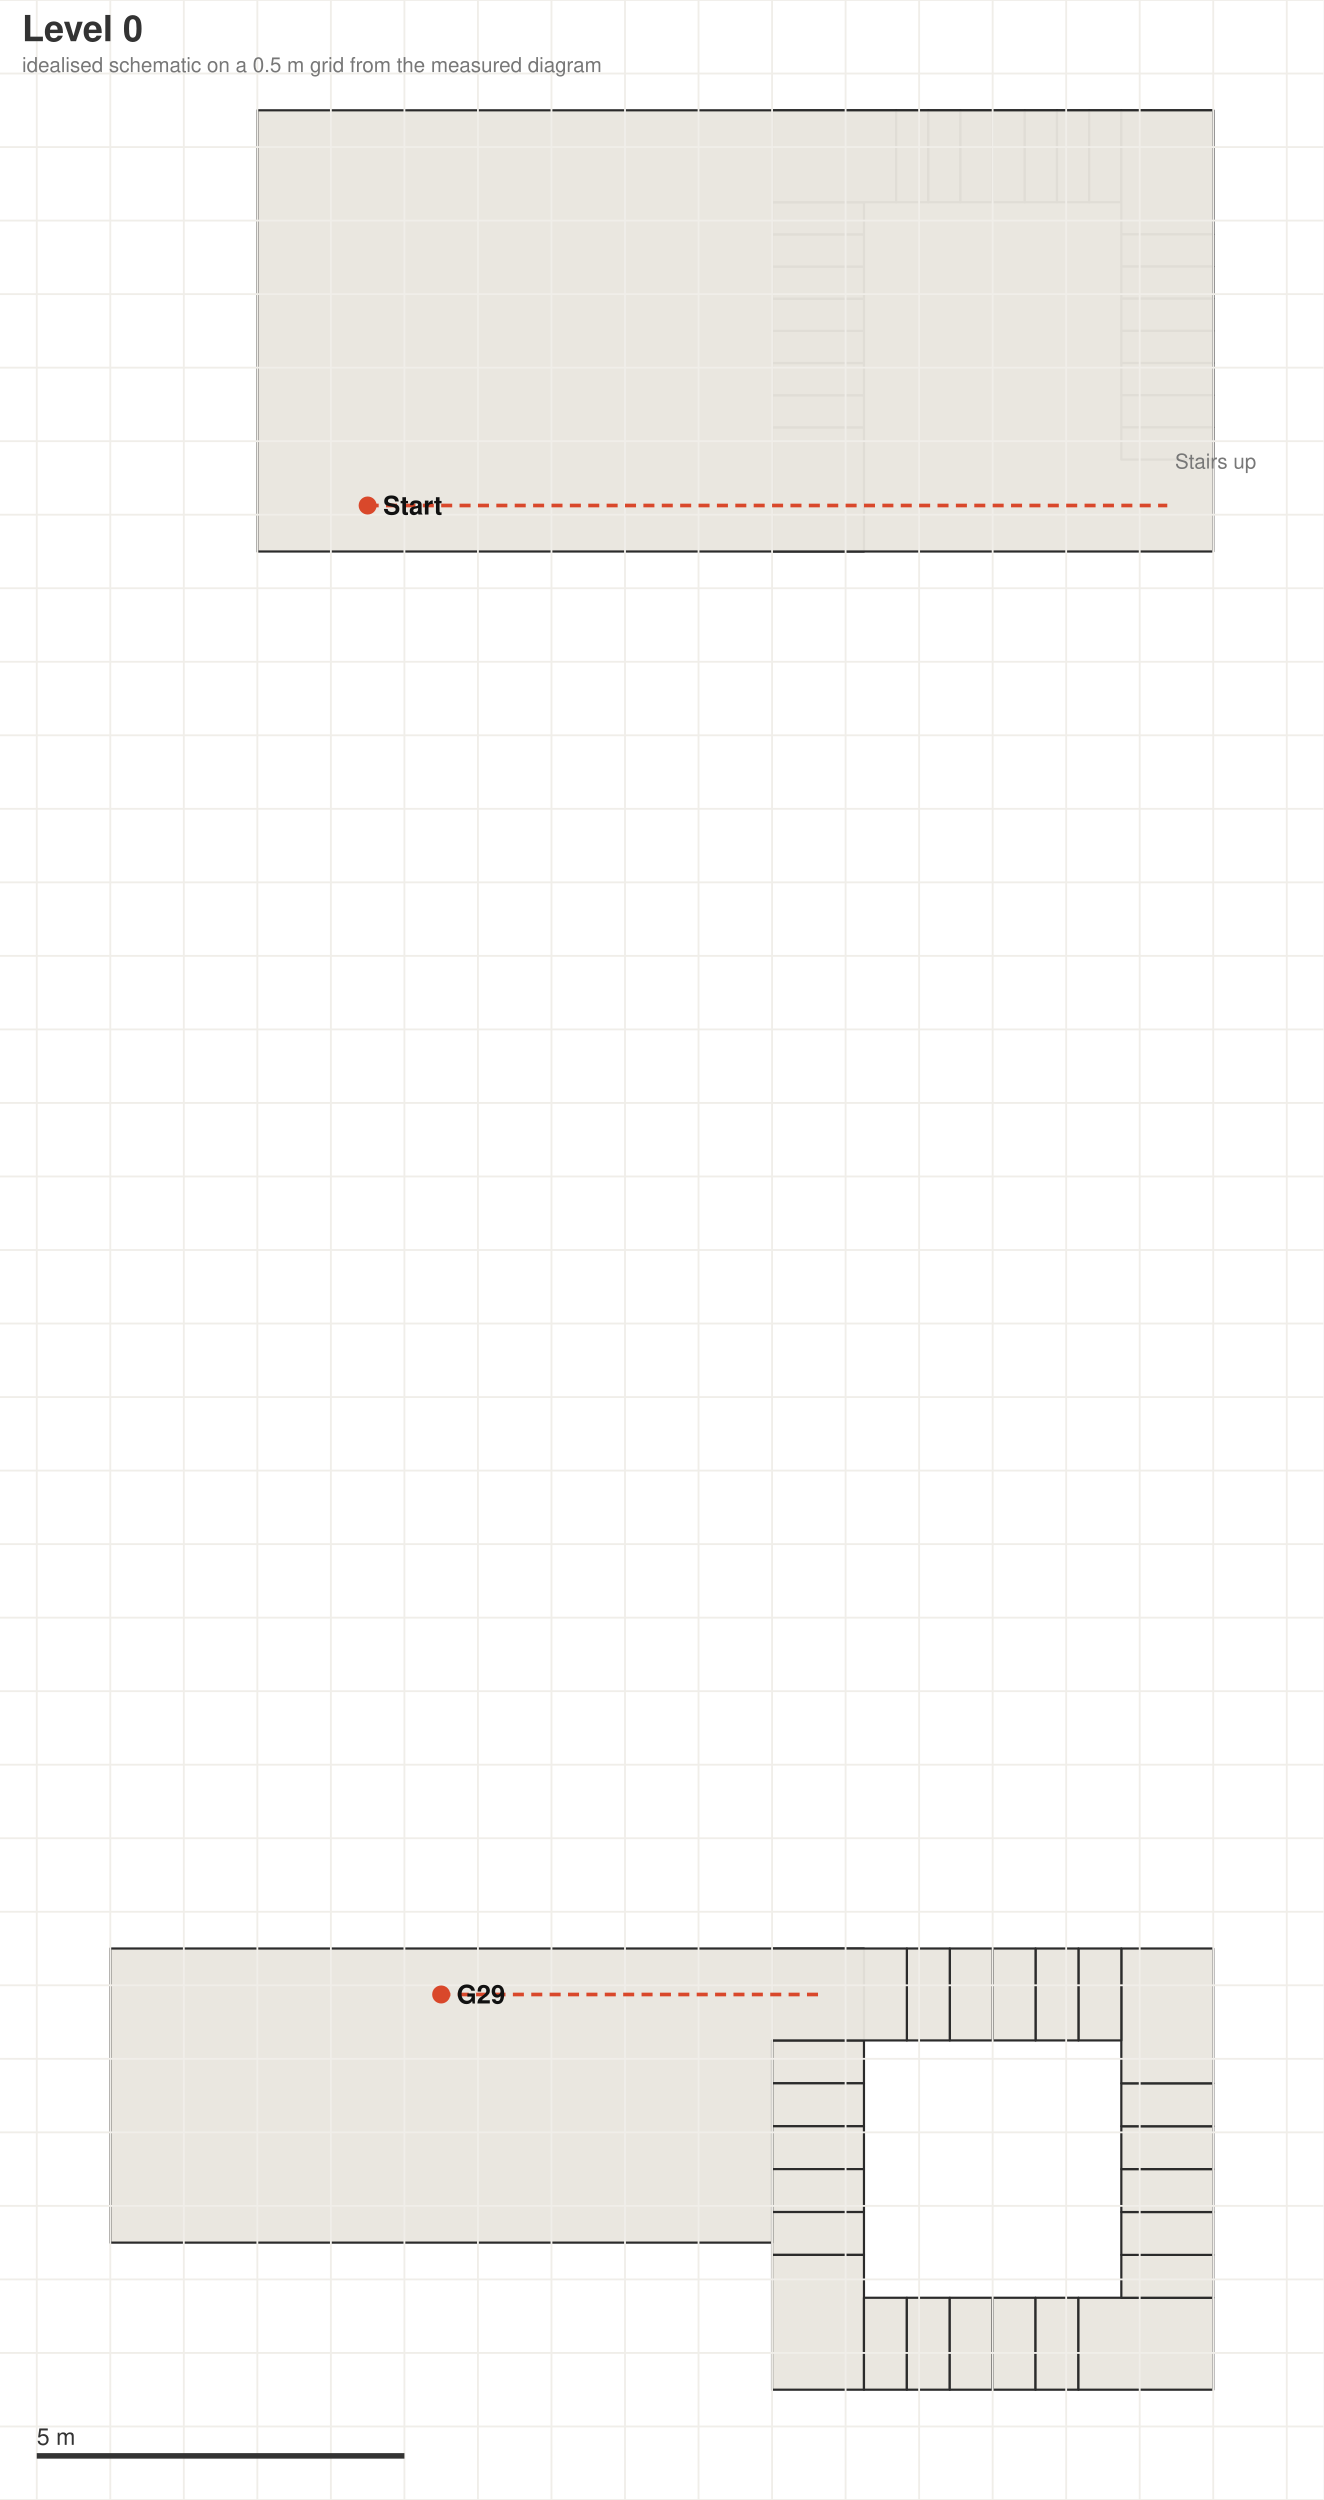
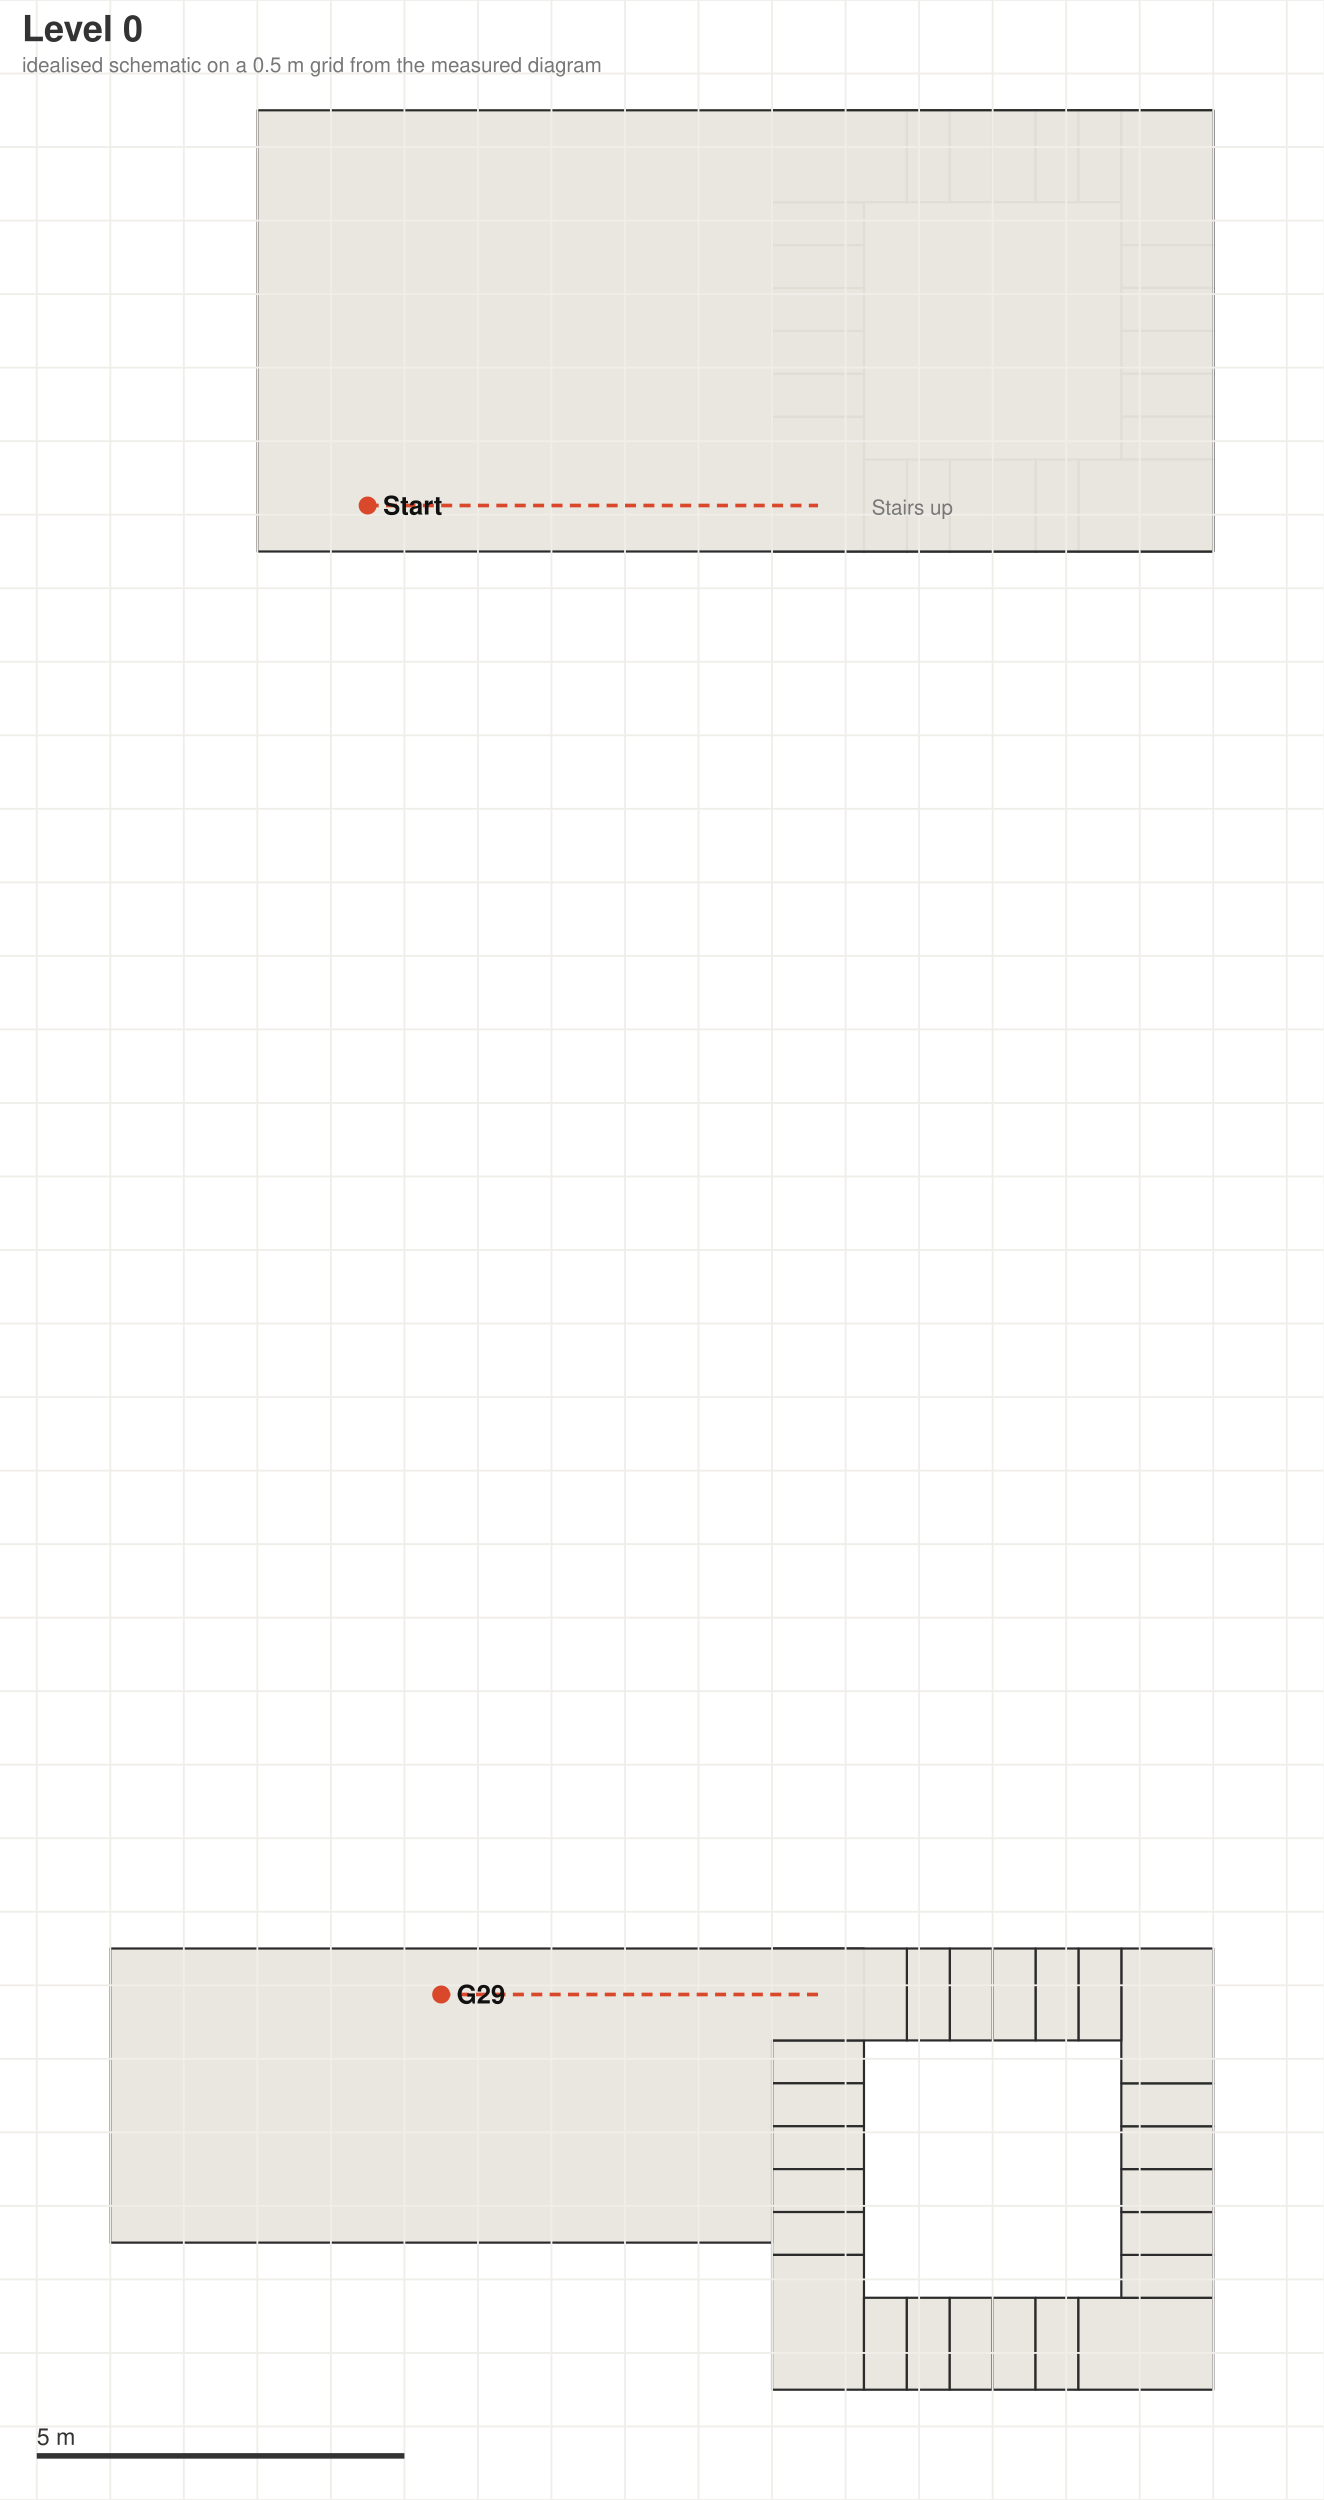
<svg xmlns="http://www.w3.org/2000/svg" width="720" height="1360" viewBox="0 0 720.0 1360.0" font-family="Helvetica, Arial, sans-serif">
  <rect width="100%" height="100%" fill="white" />
-   <path d="M 420,1110 L 470,1110 L 470,1060 L 420,1060 Z M 420,300 L 470,300 L 470,232.5 L 420,232.5 Z" fill="#e9e6df" fill-rule="evenodd" stroke="#2b2b2b" stroke-width="1.2" stroke-linejoin="round" fill-opacity="0.95" />
-   <path d="M 420,1133.33 L 470,1133.33 L 470,1110 L 420,1110 Z M 420,232.5 L 470,232.5 L 470,215 L 420,215 Z" fill="#e9e6df" fill-rule="evenodd" stroke="#2b2b2b" stroke-width="1.2" stroke-linejoin="round" fill-opacity="0.95" />
-   <path d="M 420,1156.67 L 470,1156.67 L 470,1133.33 L 420,1133.33 Z M 420,215 L 470,215 L 470,197.5 L 420,197.5 Z" fill="#e9e6df" fill-rule="evenodd" stroke="#2b2b2b" stroke-width="1.2" stroke-linejoin="round" fill-opacity="0.95" />
-   <path d="M 420,1180 L 470,1180 L 470,1156.67 L 420,1156.67 Z M 420,197.5 L 470,197.5 L 470,180 L 420,180 Z" fill="#e9e6df" fill-rule="evenodd" stroke="#2b2b2b" stroke-width="1.2" stroke-linejoin="round" fill-opacity="0.95" />
-   <path d="M 420,1203.33 L 470,1203.33 L 470,1180 L 420,1180 Z M 420,180 L 470,180 L 470,162.5 L 420,162.5 Z" fill="#e9e6df" fill-rule="evenodd" stroke="#2b2b2b" stroke-width="1.2" stroke-linejoin="round" fill-opacity="0.95" />
-   <path d="M 420,1226.67 L 470,1226.67 L 470,1203.33 L 420,1203.33 Z M 420,162.5 L 470,162.5 L 470,145 L 420,145 Z" fill="#e9e6df" fill-rule="evenodd" stroke="#2b2b2b" stroke-width="1.2" stroke-linejoin="round" fill-opacity="0.95" />
-   <path d="M 420,1300 L 470,1300 L 470,1226.67 L 420,1226.67 Z M 420,145 L 470,145 L 470,127.5 L 420,127.5 Z" fill="#e9e6df" fill-rule="evenodd" stroke="#2b2b2b" stroke-width="1.2" stroke-linejoin="round" fill-opacity="0.95" />
-   <path d="M 420,127.5 L 470,127.5 L 470,110 L 420,110 Z M 470,1300 L 493.33,1300 L 493.33,1250 L 470,1250 Z" fill="#e9e6df" fill-rule="evenodd" stroke="#2b2b2b" stroke-width="1.2" stroke-linejoin="round" fill-opacity="0.95" />
-   <path d="M 420,110 L 487.5,110 L 487.5,60 L 420,60 Z M 493.33,1300 L 516.67,1300 L 516.67,1250 L 493.33,1250 Z" fill="#e9e6df" fill-rule="evenodd" stroke="#2b2b2b" stroke-width="1.2" stroke-linejoin="round" fill-opacity="0.95" />
-   <path d="M 487.5,110 L 505,110 L 505,60 L 487.5,60 Z M 516.67,1300 L 540,1300 L 540,1250 L 516.67,1250 Z" fill="#e9e6df" fill-rule="evenodd" stroke="#2b2b2b" stroke-width="1.2" stroke-linejoin="round" fill-opacity="0.95" />
-   <path d="M 505,110 L 522.5,110 L 522.5,60 L 505,60 Z M 540,1300 L 563.33,1300 L 563.33,1250 L 540,1250 Z" fill="#e9e6df" fill-rule="evenodd" stroke="#2b2b2b" stroke-width="1.2" stroke-linejoin="round" fill-opacity="0.95" />
-   <path d="M 522.5,110 L 540,110 L 540,60 L 522.5,60 Z M 563.33,1300 L 586.67,1300 L 586.67,1250 L 563.33,1250 Z" fill="#e9e6df" fill-rule="evenodd" stroke="#2b2b2b" stroke-width="1.2" stroke-linejoin="round" fill-opacity="0.95" />
-   <path d="M 540,110 L 557.5,110 L 557.5,60 L 540,60 Z M 586.67,1300 L 660,1300 L 660,1250 L 586.67,1250 Z" fill="#e9e6df" fill-rule="evenodd" stroke="#2b2b2b" stroke-width="1.2" stroke-linejoin="round" fill-opacity="0.95" />
-   <path d="M 557.5,110 L 575,110 L 575,60 L 557.5,60 Z M 610,1250 L 660,1250 L 660,1226.67 L 610,1226.67 Z" fill="#e9e6df" fill-rule="evenodd" stroke="#2b2b2b" stroke-width="1.2" stroke-linejoin="round" fill-opacity="0.95" />
-   <path d="M 575,110 L 592.5,110 L 592.5,60 L 575,60 Z M 610,1226.67 L 660,1226.67 L 660,1203.33 L 610,1203.33 Z" fill="#e9e6df" fill-rule="evenodd" stroke="#2b2b2b" stroke-width="1.2" stroke-linejoin="round" fill-opacity="0.95" />
-   <path d="M 592.5,110 L 610,110 L 610,60 L 592.5,60 Z M 610,1203.33 L 660,1203.33 L 660,1180 L 610,1180 Z" fill="#e9e6df" fill-rule="evenodd" stroke="#2b2b2b" stroke-width="1.2" stroke-linejoin="round" fill-opacity="0.95" />
-   <path d="M 610,1180 L 660,1180 L 660,1156.67 L 610,1156.67 Z M 610,127.5 L 660,127.5 L 660,60 L 610,60 Z" fill="#e9e6df" fill-rule="evenodd" stroke="#2b2b2b" stroke-width="1.2" stroke-linejoin="round" fill-opacity="0.95" />
-   <path d="M 610,1156.67 L 660,1156.67 L 660,1133.33 L 610,1133.33 Z M 610,145 L 660,145 L 660,127.5 L 610,127.5 Z" fill="#e9e6df" fill-rule="evenodd" stroke="#2b2b2b" stroke-width="1.2" stroke-linejoin="round" fill-opacity="0.95" />
-   <path d="M 610,1133.33 L 660,1133.33 L 660,1060 L 610,1060 Z M 610,162.5 L 660,162.5 L 660,145 L 610,145 Z" fill="#e9e6df" fill-rule="evenodd" stroke="#2b2b2b" stroke-width="1.2" stroke-linejoin="round" fill-opacity="0.95" />
-   <path d="M 586.67,1110 L 610,1110 L 610,1060 L 586.67,1060 Z M 610,180 L 660,180 L 660,162.5 L 610,162.5 Z" fill="#e9e6df" fill-rule="evenodd" stroke="#2b2b2b" stroke-width="1.2" stroke-linejoin="round" fill-opacity="0.95" />
-   <path d="M 563.33,1110 L 586.67,1110 L 586.67,1060 L 563.33,1060 Z M 610,197.5 L 660,197.5 L 660,180 L 610,180 Z" fill="#e9e6df" fill-rule="evenodd" stroke="#2b2b2b" stroke-width="1.2" stroke-linejoin="round" fill-opacity="0.95" />
-   <path d="M 540,1110 L 563.33,1110 L 563.33,1060 L 540,1060 Z M 610,215 L 660,215 L 660,197.5 L 610,197.5 Z" fill="#e9e6df" fill-rule="evenodd" stroke="#2b2b2b" stroke-width="1.2" stroke-linejoin="round" fill-opacity="0.95" />
-   <path d="M 516.67,1110 L 540,1110 L 540,1060 L 516.67,1060 Z M 610,232.5 L 660,232.5 L 660,215 L 610,215 Z" fill="#e9e6df" fill-rule="evenodd" stroke="#2b2b2b" stroke-width="1.2" stroke-linejoin="round" fill-opacity="0.95" />
-   <path d="M 493.33,1110 L 516.67,1110 L 516.67,1060 L 493.33,1060 Z M 610,250 L 660,250 L 660,232.5 L 610,232.5 Z" fill="#e9e6df" fill-rule="evenodd" stroke="#2b2b2b" stroke-width="1.2" stroke-linejoin="round" fill-opacity="0.95" />
+   <path d="M 420,1110 L 470,1110 L 470,1060 L 420,1060 Z M 420,300 L 470,300 L 470,226.67 L 420,226.67 Z" fill="#e9e6df" fill-rule="evenodd" stroke="#2b2b2b" stroke-width="1.2" stroke-linejoin="round" fill-opacity="0.95" />
+   <path d="M 420,1133.33 L 470,1133.33 L 470,1110 L 420,1110 Z M 420,226.67 L 470,226.67 L 470,203.33 L 420,203.33 Z" fill="#e9e6df" fill-rule="evenodd" stroke="#2b2b2b" stroke-width="1.2" stroke-linejoin="round" fill-opacity="0.95" />
+   <path d="M 420,1156.67 L 470,1156.67 L 470,1133.33 L 420,1133.33 Z M 420,203.33 L 470,203.33 L 470,180 L 420,180 Z" fill="#e9e6df" fill-rule="evenodd" stroke="#2b2b2b" stroke-width="1.2" stroke-linejoin="round" fill-opacity="0.95" />
+   <path d="M 420,1180 L 470,1180 L 470,1156.67 L 420,1156.67 Z M 420,180 L 470,180 L 470,156.67 L 420,156.67 Z" fill="#e9e6df" fill-rule="evenodd" stroke="#2b2b2b" stroke-width="1.2" stroke-linejoin="round" fill-opacity="0.95" />
+   <path d="M 420,1203.33 L 470,1203.33 L 470,1180 L 420,1180 Z M 420,156.67 L 470,156.67 L 470,133.33 L 420,133.33 Z" fill="#e9e6df" fill-rule="evenodd" stroke="#2b2b2b" stroke-width="1.2" stroke-linejoin="round" fill-opacity="0.95" />
+   <path d="M 420,1226.67 L 470,1226.67 L 470,1203.33 L 420,1203.33 Z M 420,133.33 L 470,133.33 L 470,110 L 420,110 Z" fill="#e9e6df" fill-rule="evenodd" stroke="#2b2b2b" stroke-width="1.2" stroke-linejoin="round" fill-opacity="0.95" />
+   <path d="M 420,1300 L 470,1300 L 470,1226.67 L 420,1226.67 Z M 420,110 L 493.33,110 L 493.33,60 L 420,60 Z" fill="#e9e6df" fill-rule="evenodd" stroke="#2b2b2b" stroke-width="1.2" stroke-linejoin="round" fill-opacity="0.95" />
+   <path d="M 470,1300 L 493.33,1300 L 493.33,1250 L 470,1250 Z M 493.33,110 L 516.67,110 L 516.67,60 L 493.33,60 Z" fill="#e9e6df" fill-rule="evenodd" stroke="#2b2b2b" stroke-width="1.2" stroke-linejoin="round" fill-opacity="0.95" />
+   <path d="M 493.33,1300 L 516.67,1300 L 516.67,1250 L 493.33,1250 Z M 516.67,110 L 540,110 L 540,60 L 516.67,60 Z" fill="#e9e6df" fill-rule="evenodd" stroke="#2b2b2b" stroke-width="1.2" stroke-linejoin="round" fill-opacity="0.95" />
+   <path d="M 516.67,1300 L 540,1300 L 540,1250 L 516.67,1250 Z M 540,110 L 563.33,110 L 563.33,60 L 540,60 Z" fill="#e9e6df" fill-rule="evenodd" stroke="#2b2b2b" stroke-width="1.2" stroke-linejoin="round" fill-opacity="0.95" />
+   <path d="M 540,1300 L 563.33,1300 L 563.33,1250 L 540,1250 Z M 563.33,110 L 586.67,110 L 586.67,60 L 563.33,60 Z" fill="#e9e6df" fill-rule="evenodd" stroke="#2b2b2b" stroke-width="1.2" stroke-linejoin="round" fill-opacity="0.95" />
+   <path d="M 563.33,1300 L 586.67,1300 L 586.67,1250 L 563.33,1250 Z M 586.67,110 L 610,110 L 610,60 L 586.67,60 Z" fill="#e9e6df" fill-rule="evenodd" stroke="#2b2b2b" stroke-width="1.2" stroke-linejoin="round" fill-opacity="0.95" />
+   <path d="M 586.67,1300 L 660,1300 L 660,1250 L 586.67,1250 Z M 610,133.33 L 660,133.33 L 660,60 L 610,60 Z" fill="#e9e6df" fill-rule="evenodd" stroke="#2b2b2b" stroke-width="1.2" stroke-linejoin="round" fill-opacity="0.95" />
+   <path d="M 610,1250 L 660,1250 L 660,1226.67 L 610,1226.67 Z M 610,156.67 L 660,156.67 L 660,133.33 L 610,133.33 Z" fill="#e9e6df" fill-rule="evenodd" stroke="#2b2b2b" stroke-width="1.2" stroke-linejoin="round" fill-opacity="0.95" />
+   <path d="M 610,1226.67 L 660,1226.67 L 660,1203.33 L 610,1203.33 Z M 610,180 L 660,180 L 660,156.67 L 610,156.67 Z" fill="#e9e6df" fill-rule="evenodd" stroke="#2b2b2b" stroke-width="1.2" stroke-linejoin="round" fill-opacity="0.95" />
+   <path d="M 610,1203.33 L 660,1203.33 L 660,1180 L 610,1180 Z M 610,203.33 L 660,203.33 L 660,180 L 610,180 Z" fill="#e9e6df" fill-rule="evenodd" stroke="#2b2b2b" stroke-width="1.2" stroke-linejoin="round" fill-opacity="0.95" />
+   <path d="M 610,1180 L 660,1180 L 660,1156.67 L 610,1156.67 Z M 610,226.67 L 660,226.67 L 660,203.33 L 610,203.33 Z" fill="#e9e6df" fill-rule="evenodd" stroke="#2b2b2b" stroke-width="1.2" stroke-linejoin="round" fill-opacity="0.95" />
+   <path d="M 610,1156.67 L 660,1156.67 L 660,1133.33 L 610,1133.33 Z M 610,250 L 660,250 L 660,226.67 L 610,226.67 Z" fill="#e9e6df" fill-rule="evenodd" stroke="#2b2b2b" stroke-width="1.2" stroke-linejoin="round" fill-opacity="0.95" />
+   <path d="M 586.67,300 L 660,300 L 660,250 L 586.67,250 Z M 610,1133.33 L 660,1133.33 L 660,1060 L 610,1060 Z" fill="#e9e6df" fill-rule="evenodd" stroke="#2b2b2b" stroke-width="1.2" stroke-linejoin="round" fill-opacity="0.95" />
+   <path d="M 563.33,300 L 586.67,300 L 586.67,250 L 563.33,250 Z M 586.67,1110 L 610,1110 L 610,1060 L 586.67,1060 Z" fill="#e9e6df" fill-rule="evenodd" stroke="#2b2b2b" stroke-width="1.2" stroke-linejoin="round" fill-opacity="0.95" />
+   <path d="M 540,300 L 563.33,300 L 563.33,250 L 540,250 Z M 563.33,1110 L 586.67,1110 L 586.67,1060 L 563.33,1060 Z" fill="#e9e6df" fill-rule="evenodd" stroke="#2b2b2b" stroke-width="1.2" stroke-linejoin="round" fill-opacity="0.95" />
+   <path d="M 516.67,300 L 540,300 L 540,250 L 516.67,250 Z M 540,1110 L 563.33,1110 L 563.33,1060 L 540,1060 Z" fill="#e9e6df" fill-rule="evenodd" stroke="#2b2b2b" stroke-width="1.2" stroke-linejoin="round" fill-opacity="0.95" />
+   <path d="M 493.33,300 L 516.67,300 L 516.67,250 L 493.33,250 Z M 516.67,1110 L 540,1110 L 540,1060 L 516.67,1060 Z" fill="#e9e6df" fill-rule="evenodd" stroke="#2b2b2b" stroke-width="1.2" stroke-linejoin="round" fill-opacity="0.95" />
+   <path d="M 470,300 L 493.33,300 L 493.33,250 L 470,250 Z M 493.33,1110 L 516.67,1110 L 516.67,1060 L 493.33,1060 Z" fill="#e9e6df" fill-rule="evenodd" stroke="#2b2b2b" stroke-width="1.2" stroke-linejoin="round" fill-opacity="0.95" />
  <path d="M 60,1220 L 420,1220 L 420,1110 L 493.33,1110 L 493.33,1060 L 60,1060 Z M 140,300 L 660,300 L 660,60 L 140,60 Z" fill="#e9e6df" fill-rule="evenodd" stroke="#2b2b2b" stroke-width="1.2" stroke-linejoin="round" fill-opacity="0.95" />
  <line x1="-20" y1="1360" x2="-20" y2="0" stroke="#f0eee9" stroke-width="1" />
  <line x1="20" y1="1360" x2="20" y2="0" stroke="#f0eee9" stroke-width="1" />
  <line x1="60" y1="1360" x2="60" y2="0" stroke="#f0eee9" stroke-width="1" />
  <line x1="100" y1="1360" x2="100" y2="0" stroke="#f0eee9" stroke-width="1" />
  <line x1="140" y1="1360" x2="140" y2="0" stroke="#f0eee9" stroke-width="1" />
  <line x1="180" y1="1360" x2="180" y2="0" stroke="#f0eee9" stroke-width="1" />
  <line x1="220" y1="1360" x2="220" y2="0" stroke="#f0eee9" stroke-width="1" />
  <line x1="260" y1="1360" x2="260" y2="0" stroke="#f0eee9" stroke-width="1" />
  <line x1="300" y1="1360" x2="300" y2="0" stroke="#f0eee9" stroke-width="1" />
  <line x1="340" y1="1360" x2="340" y2="0" stroke="#f0eee9" stroke-width="1" />
  <line x1="380" y1="1360" x2="380" y2="0" stroke="#f0eee9" stroke-width="1" />
  <line x1="420" y1="1360" x2="420" y2="0" stroke="#f0eee9" stroke-width="1" />
  <line x1="460" y1="1360" x2="460" y2="0" stroke="#f0eee9" stroke-width="1" />
  <line x1="500" y1="1360" x2="500" y2="0" stroke="#f0eee9" stroke-width="1" />
  <line x1="540" y1="1360" x2="540" y2="0" stroke="#f0eee9" stroke-width="1" />
  <line x1="580" y1="1360" x2="580" y2="0" stroke="#f0eee9" stroke-width="1" />
  <line x1="620" y1="1360" x2="620" y2="0" stroke="#f0eee9" stroke-width="1" />
  <line x1="660" y1="1360" x2="660" y2="0" stroke="#f0eee9" stroke-width="1" />
  <line x1="700" y1="1360" x2="700" y2="0" stroke="#f0eee9" stroke-width="1" />
  <line x1="0" y1="1360" x2="720" y2="1360" stroke="#f0eee9" stroke-width="1" />
  <line x1="0" y1="1320" x2="720" y2="1320" stroke="#f0eee9" stroke-width="1" />
  <line x1="0" y1="1280" x2="720" y2="1280" stroke="#f0eee9" stroke-width="1" />
  <line x1="0" y1="1240" x2="720" y2="1240" stroke="#f0eee9" stroke-width="1" />
  <line x1="0" y1="1200" x2="720" y2="1200" stroke="#f0eee9" stroke-width="1" />
  <line x1="0" y1="1160" x2="720" y2="1160" stroke="#f0eee9" stroke-width="1" />
  <line x1="0" y1="1120" x2="720" y2="1120" stroke="#f0eee9" stroke-width="1" />
  <line x1="0" y1="1080" x2="720" y2="1080" stroke="#f0eee9" stroke-width="1" />
  <line x1="0" y1="1040" x2="720" y2="1040" stroke="#f0eee9" stroke-width="1" />
  <line x1="0" y1="1000" x2="720" y2="1000" stroke="#f0eee9" stroke-width="1" />
  <line x1="0" y1="960" x2="720" y2="960" stroke="#f0eee9" stroke-width="1" />
  <line x1="0" y1="920" x2="720" y2="920" stroke="#f0eee9" stroke-width="1" />
  <line x1="0" y1="880" x2="720" y2="880" stroke="#f0eee9" stroke-width="1" />
  <line x1="0" y1="840" x2="720" y2="840" stroke="#f0eee9" stroke-width="1" />
  <line x1="0" y1="800" x2="720" y2="800" stroke="#f0eee9" stroke-width="1" />
  <line x1="0" y1="760" x2="720" y2="760" stroke="#f0eee9" stroke-width="1" />
  <line x1="0" y1="720" x2="720" y2="720" stroke="#f0eee9" stroke-width="1" />
  <line x1="0" y1="680" x2="720" y2="680" stroke="#f0eee9" stroke-width="1" />
  <line x1="0" y1="640" x2="720" y2="640" stroke="#f0eee9" stroke-width="1" />
  <line x1="0" y1="600" x2="720" y2="600" stroke="#f0eee9" stroke-width="1" />
  <line x1="0" y1="560" x2="720" y2="560" stroke="#f0eee9" stroke-width="1" />
  <line x1="0" y1="520" x2="720" y2="520" stroke="#f0eee9" stroke-width="1" />
  <line x1="0" y1="480" x2="720" y2="480" stroke="#f0eee9" stroke-width="1" />
  <line x1="0" y1="440" x2="720" y2="440" stroke="#f0eee9" stroke-width="1" />
  <line x1="0" y1="400" x2="720" y2="400" stroke="#f0eee9" stroke-width="1" />
  <line x1="0" y1="360" x2="720" y2="360" stroke="#f0eee9" stroke-width="1" />
  <line x1="0" y1="320" x2="720" y2="320" stroke="#f0eee9" stroke-width="1" />
  <line x1="0" y1="280" x2="720" y2="280" stroke="#f0eee9" stroke-width="1" />
  <line x1="0" y1="240" x2="720" y2="240" stroke="#f0eee9" stroke-width="1" />
  <line x1="0" y1="200" x2="720" y2="200" stroke="#f0eee9" stroke-width="1" />
  <line x1="0" y1="160" x2="720" y2="160" stroke="#f0eee9" stroke-width="1" />
  <line x1="0" y1="120" x2="720" y2="120" stroke="#f0eee9" stroke-width="1" />
  <line x1="0" y1="80" x2="720" y2="80" stroke="#f0eee9" stroke-width="1" />
  <line x1="0" y1="40" x2="720" y2="40" stroke="#f0eee9" stroke-width="1" />
  <line x1="0" y1="0" x2="720" y2="0" stroke="#f0eee9" stroke-width="1" />
-   <polyline points="200,275 420,275 420,275 445,275 445,275 635,275" fill="none" stroke="#d9482b" stroke-width="2" stroke-dasharray="6 4" stroke-linejoin="round" />
+   <polyline points="200,275 420,275 420,275 445,275 445,275 445,275" fill="none" stroke="#d9482b" stroke-width="2" stroke-dasharray="6 4" stroke-linejoin="round" />
  <polyline points="445,1085 445,1085 445,1085 420,1085 240,1085 240,1085" fill="none" stroke="#d9482b" stroke-width="2" stroke-dasharray="6 4" stroke-linejoin="round" />
  <circle cx="200" cy="275" r="4.9" fill="#d9482b" />
  <text x="208.4" y="279.9" font-size="14" fill="#111111" font-weight="600">Start</text>
  <circle cx="240" cy="1085" r="4.9" fill="#d9482b" />
  <text x="248.4" y="1089.9" font-size="14" fill="#111111" font-weight="600">G29</text>
-   <text x="639.2" y="254.9" font-size="11.2" fill="#777777" font-weight="500">Stairs up</text>
+   <text x="474.2" y="279.9" font-size="11.2" fill="#777777" font-weight="500">Stairs up</text>
  <line x1="20" y1="1336" x2="220" y2="1336" stroke="#333333" stroke-width="3" />
  <text x="20" y="1330" font-size="12.6" fill="#333333">5 m</text>
  <text x="12" y="22.4" font-size="19.6" fill="#333333" font-weight="700">Level 0</text>
  <text x="12" y="39.2" font-size="11.2" fill="#777777">idealised schematic on a 0.5 m grid from the measured diagram</text>
</svg>
